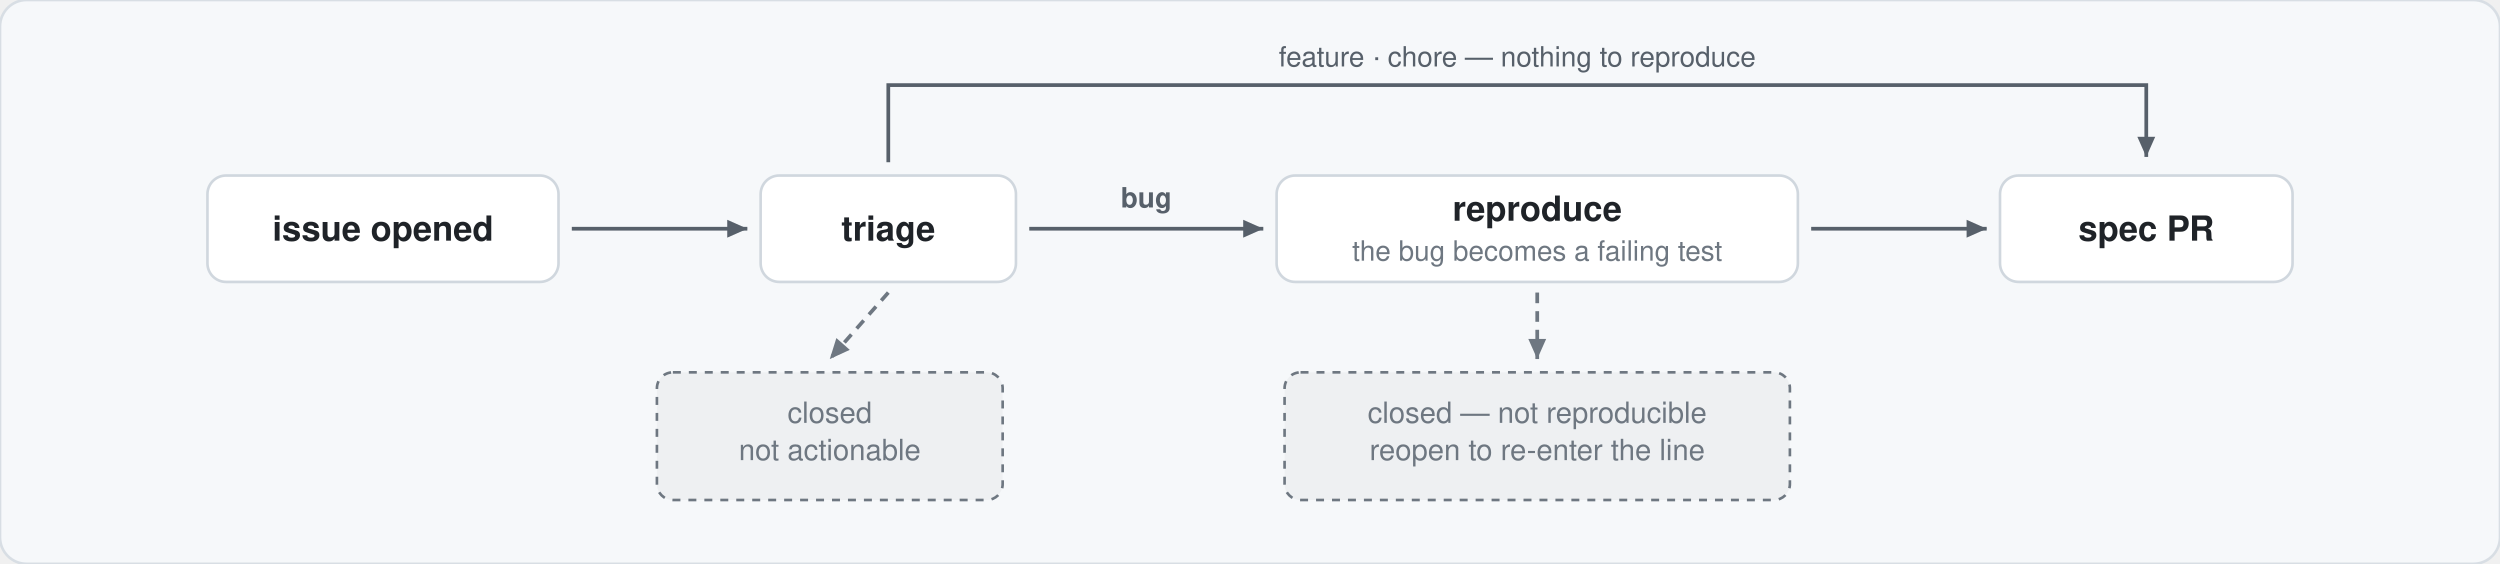
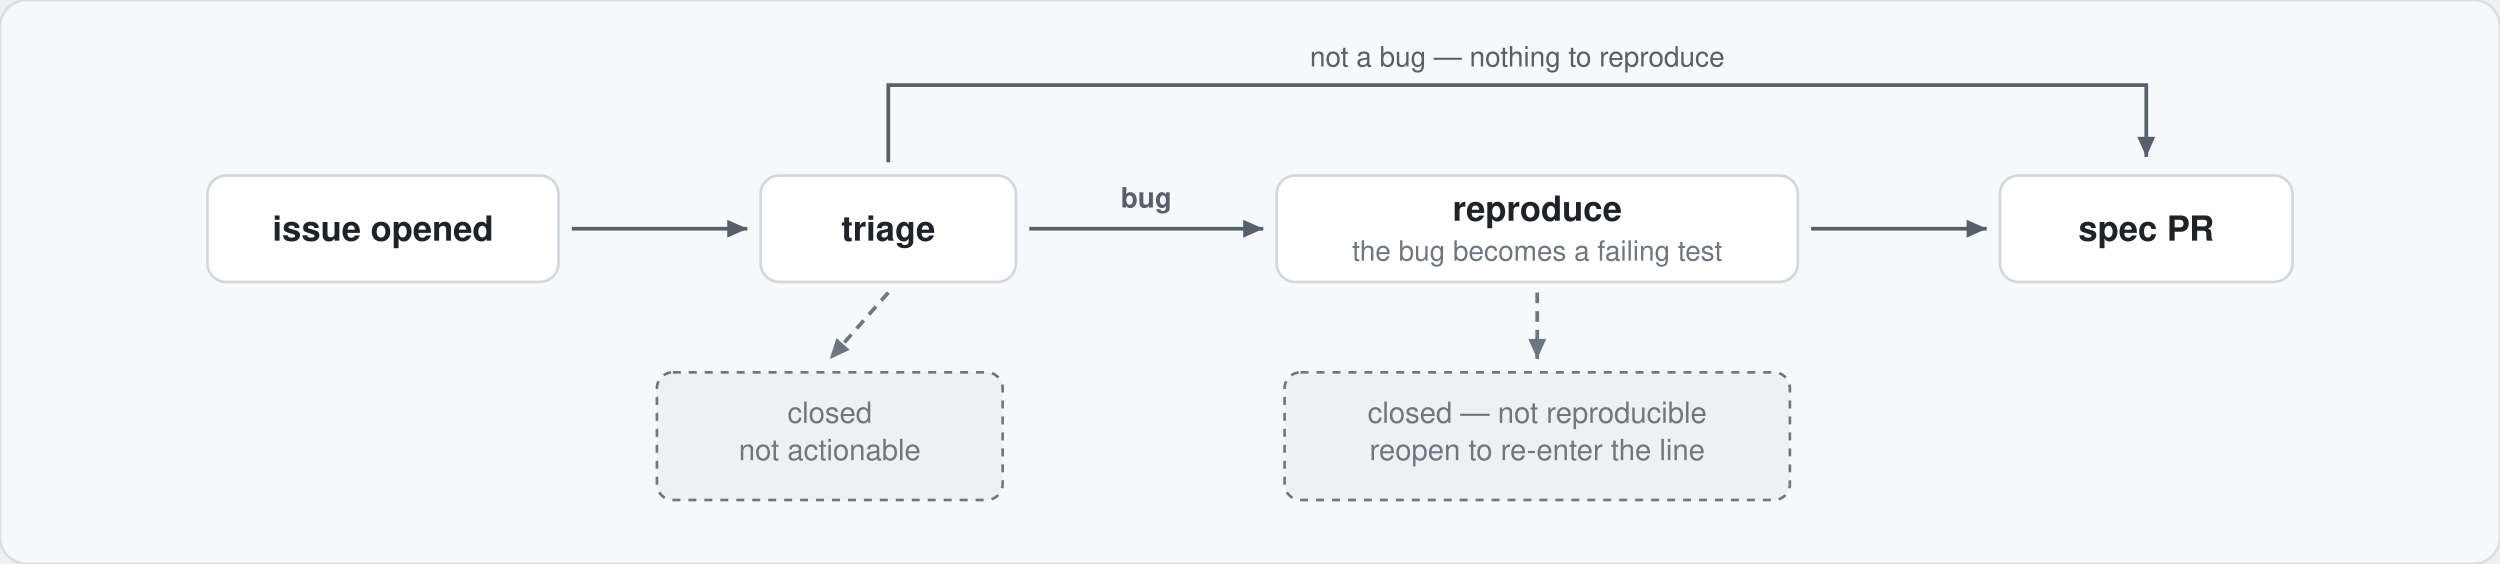
<svg xmlns="http://www.w3.org/2000/svg" viewBox="0 0 940 212" width="940" height="212" role="img" font-family="-apple-system,BlinkMacSystemFont,'Segoe UI',Helvetica,Arial,sans-serif">
  <defs>
    <marker id="a" viewBox="0 0 10 10" refX="9" refY="5" markerWidth="6" markerHeight="6" orient="auto-start-reverse">
      <path d="M 0 1 L 9 5 L 0 9 z" fill="#57606a" />
    </marker>
    <marker id="am" viewBox="0 0 10 10" refX="9" refY="5" markerWidth="6" markerHeight="6" orient="auto-start-reverse">
      <path d="M 0 1 L 9 5 L 0 9 z" fill="#6e7781" />
    </marker>
    <marker id="ag" viewBox="0 0 10 10" refX="9" refY="5" markerWidth="6" markerHeight="6" orient="auto-start-reverse">
      <path d="M 0 1 L 9 5 L 0 9 z" fill="#ff454f" />
    </marker>
  </defs>
  <rect width="940" height="212" rx="10" fill="#f6f8fa" stroke="#d8dee4" />
  <rect x="78.0" y="66" width="132" height="40" rx="7" fill="#ffffff" stroke="#d0d7de" stroke-width="1" />
  <text x="144.0" y="90.5" text-anchor="middle" font-size="13" font-weight="600" fill="#1f2328">issue opened</text>
  <rect x="286.0" y="66" width="96" height="40" rx="7" fill="#ffffff" stroke="#d0d7de" stroke-width="1" />
  <text x="334.0" y="90.5" text-anchor="middle" font-size="13" font-weight="600" fill="#1f2328">triage</text>
  <rect x="480.0" y="66" width="196" height="40" rx="7" fill="#ffffff" stroke="#d0d7de" stroke-width="1" />
  <text x="578.0" y="83" text-anchor="middle" font-size="13" font-weight="600" fill="#1f2328">reproduce</text>
  <text x="578.0" y="98" text-anchor="middle" font-size="10.5" fill="#6e7781">the bug becomes a failing test</text>
  <rect x="752.0" y="66" width="110" height="40" rx="7" fill="#ffffff" stroke="#d0d7de" stroke-width="1" />
  <text x="807.0" y="90.5" text-anchor="middle" font-size="13" font-weight="600" fill="#1f2328">spec PR</text>
  <line x1="215.0" y1="86.0" x2="281.0" y2="86.0" stroke="#57606a" stroke-width="1.4" marker-end="url(#a)" />
  <line x1="387.0" y1="86.0" x2="475.0" y2="86.0" stroke="#57606a" stroke-width="1.4" marker-end="url(#a)" />
  <line x1="681.0" y1="86.0" x2="747.0" y2="86.0" stroke="#57606a" stroke-width="1.4" marker-end="url(#a)" />
  <text x="431.0" y="78" text-anchor="middle" font-size="10.5" font-weight="600" fill="#57606a">bug</text>
  <path d="M 334.0 61 L 334.0 32 L 807.0 32 L 807.0 59" fill="none" stroke="#57606a" stroke-width="1.4" marker-end="url(#a)" />
-   <text x="570.5" y="25" text-anchor="middle" font-size="10.5" font-weight="400" fill="#57606a">feature · chore — nothing to reproduce</text>
+   <text x="570.5" y="25" text-anchor="middle" font-size="10.5" font-weight="400" fill="#57606a">not a bug — nothing to reproduce</text>
  <rect x="247.0" y="140" width="130" height="48" rx="6" fill="#00000008" stroke="#6e7781" stroke-width="1" stroke-dasharray="3 3" />
  <text x="312.0" y="159" text-anchor="middle" font-size="11" fill="#6e7781">closed</text>
  <text x="312.0" y="173" text-anchor="middle" font-size="11" fill="#6e7781">not actionable</text>
  <rect x="483.0" y="140" width="190" height="48" rx="6" fill="#00000008" stroke="#6e7781" stroke-width="1" stroke-dasharray="3 3" />
  <text x="578.0" y="159" text-anchor="middle" font-size="11" fill="#6e7781">closed — not reproducible</text>
  <text x="578.0" y="173" text-anchor="middle" font-size="11" fill="#6e7781">reopen to re-enter the line</text>
  <line x1="334.0" y1="110" x2="312.0" y2="135" stroke="#6e7781" stroke-width="1.4" stroke-dasharray="4 3" marker-end="url(#am)" />
  <line x1="578.0" y1="110" x2="578.0" y2="135" stroke="#6e7781" stroke-width="1.4" stroke-dasharray="4 3" marker-end="url(#am)" />
</svg>
